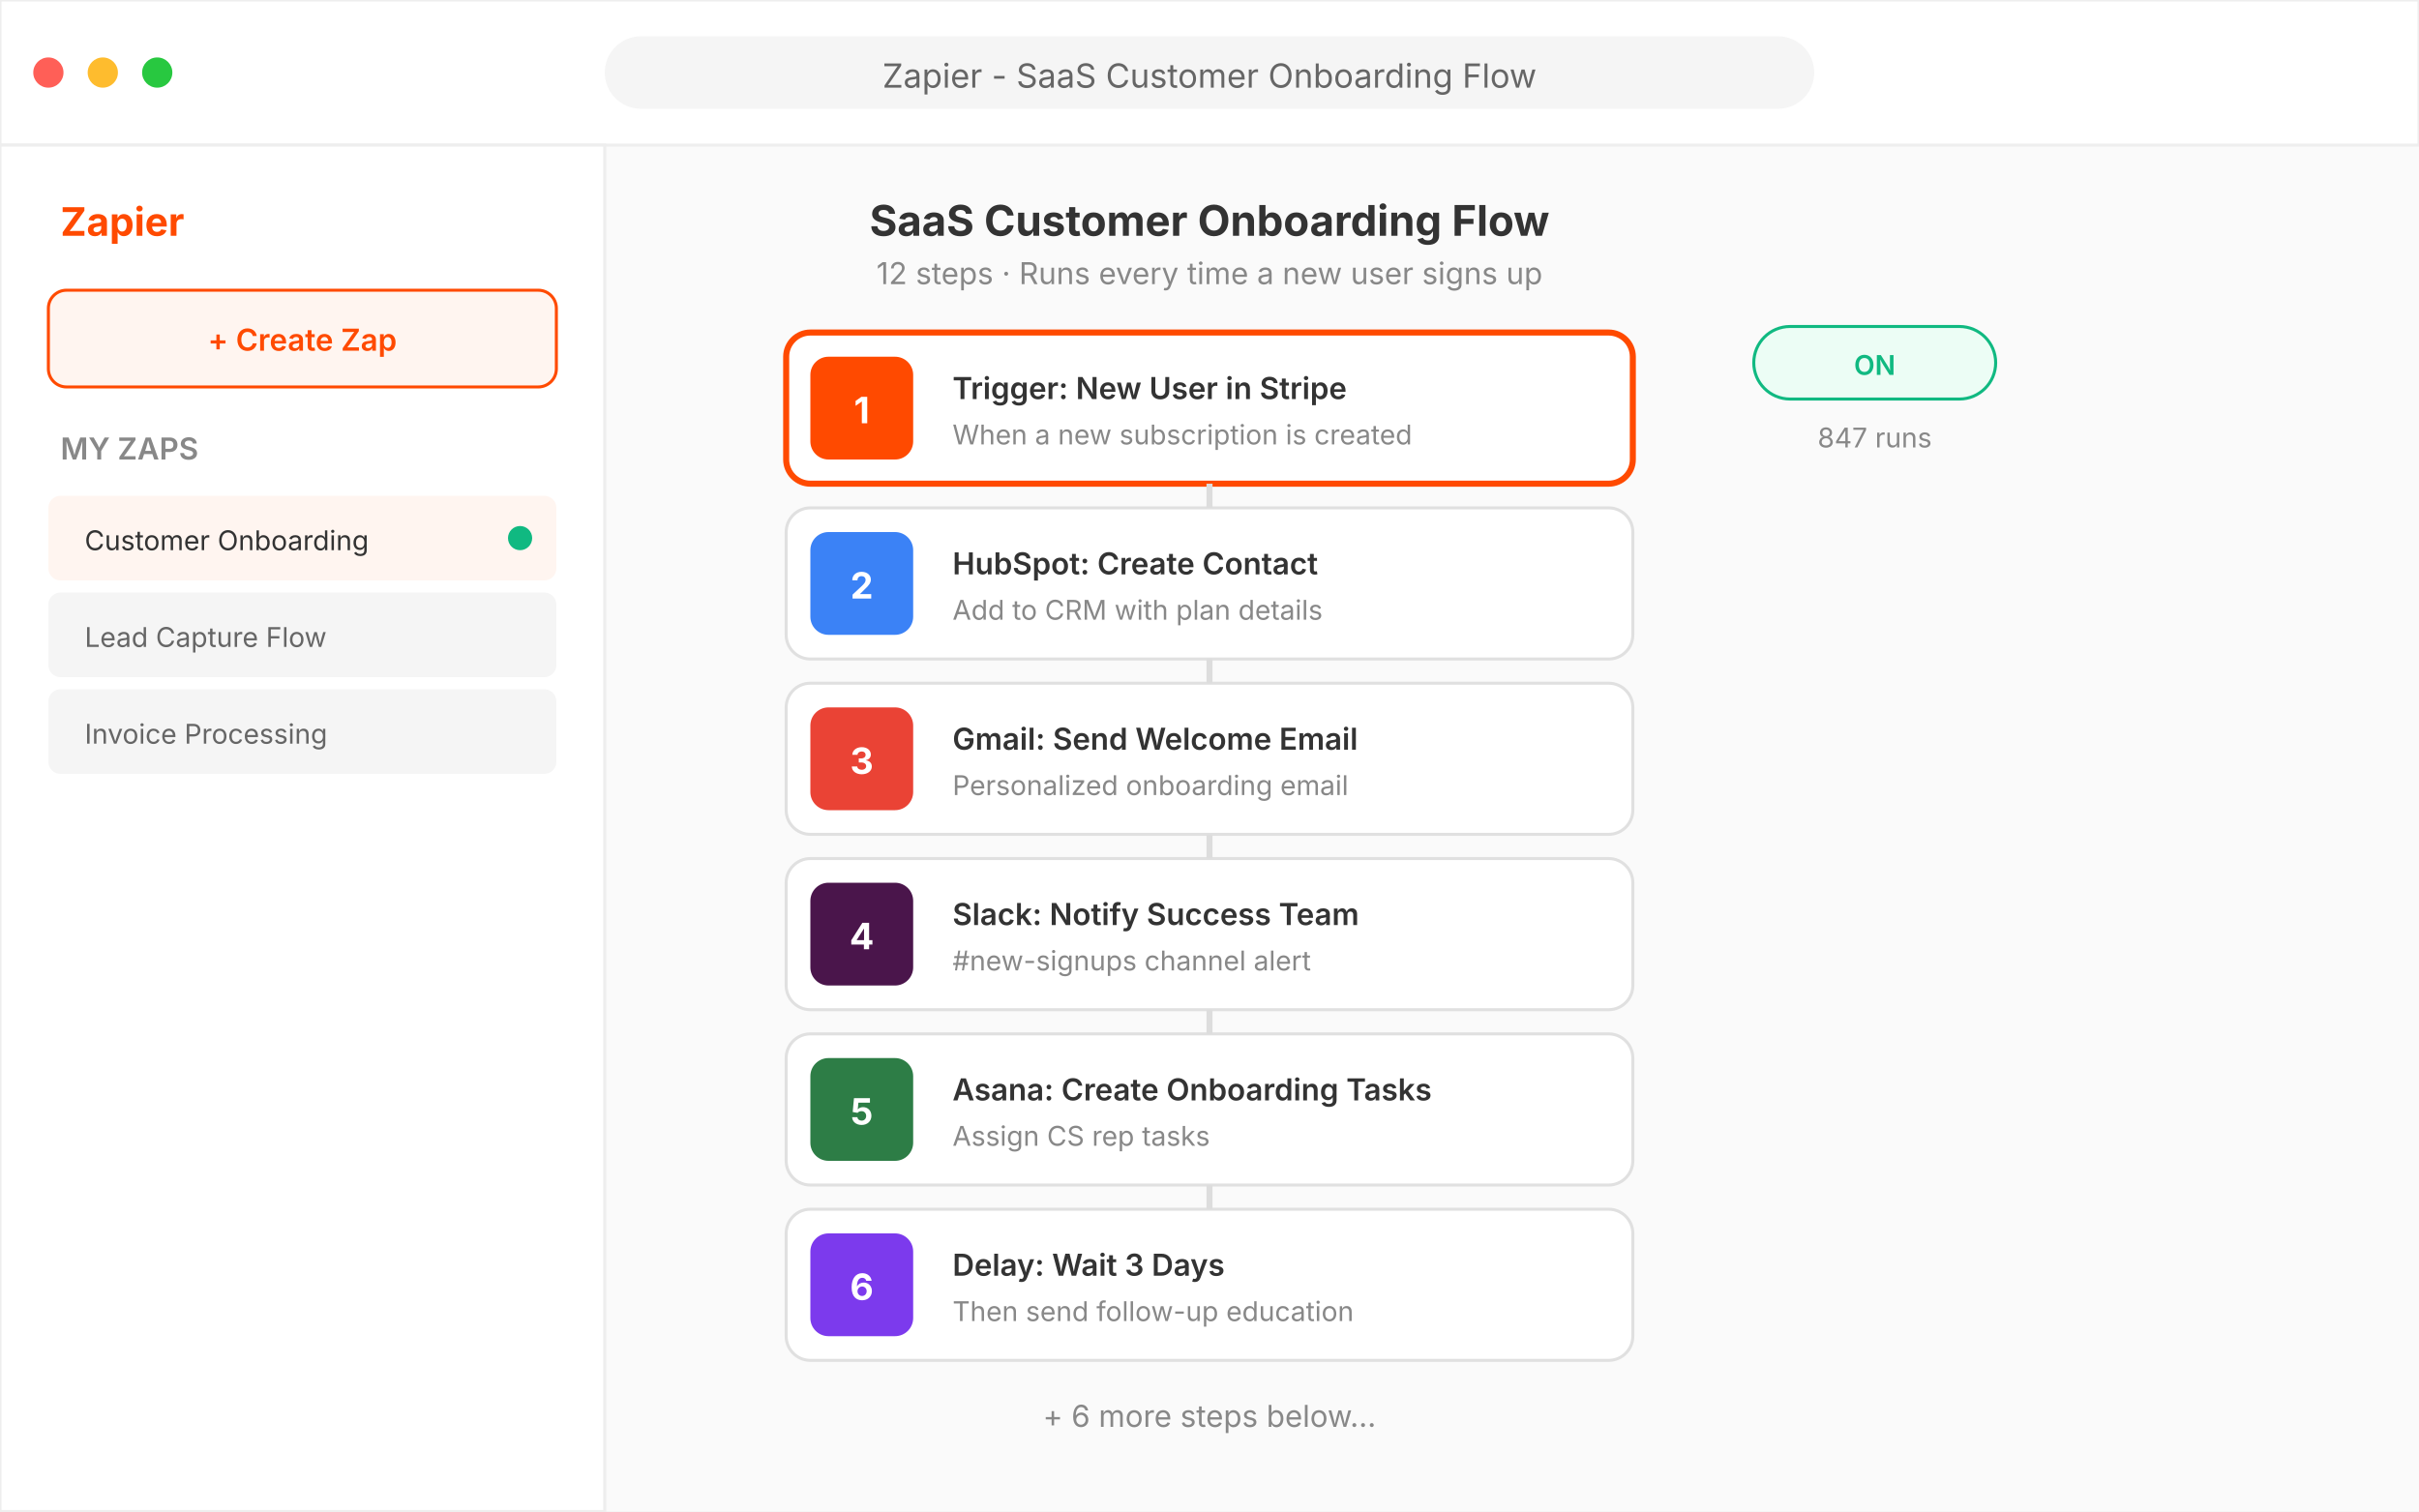
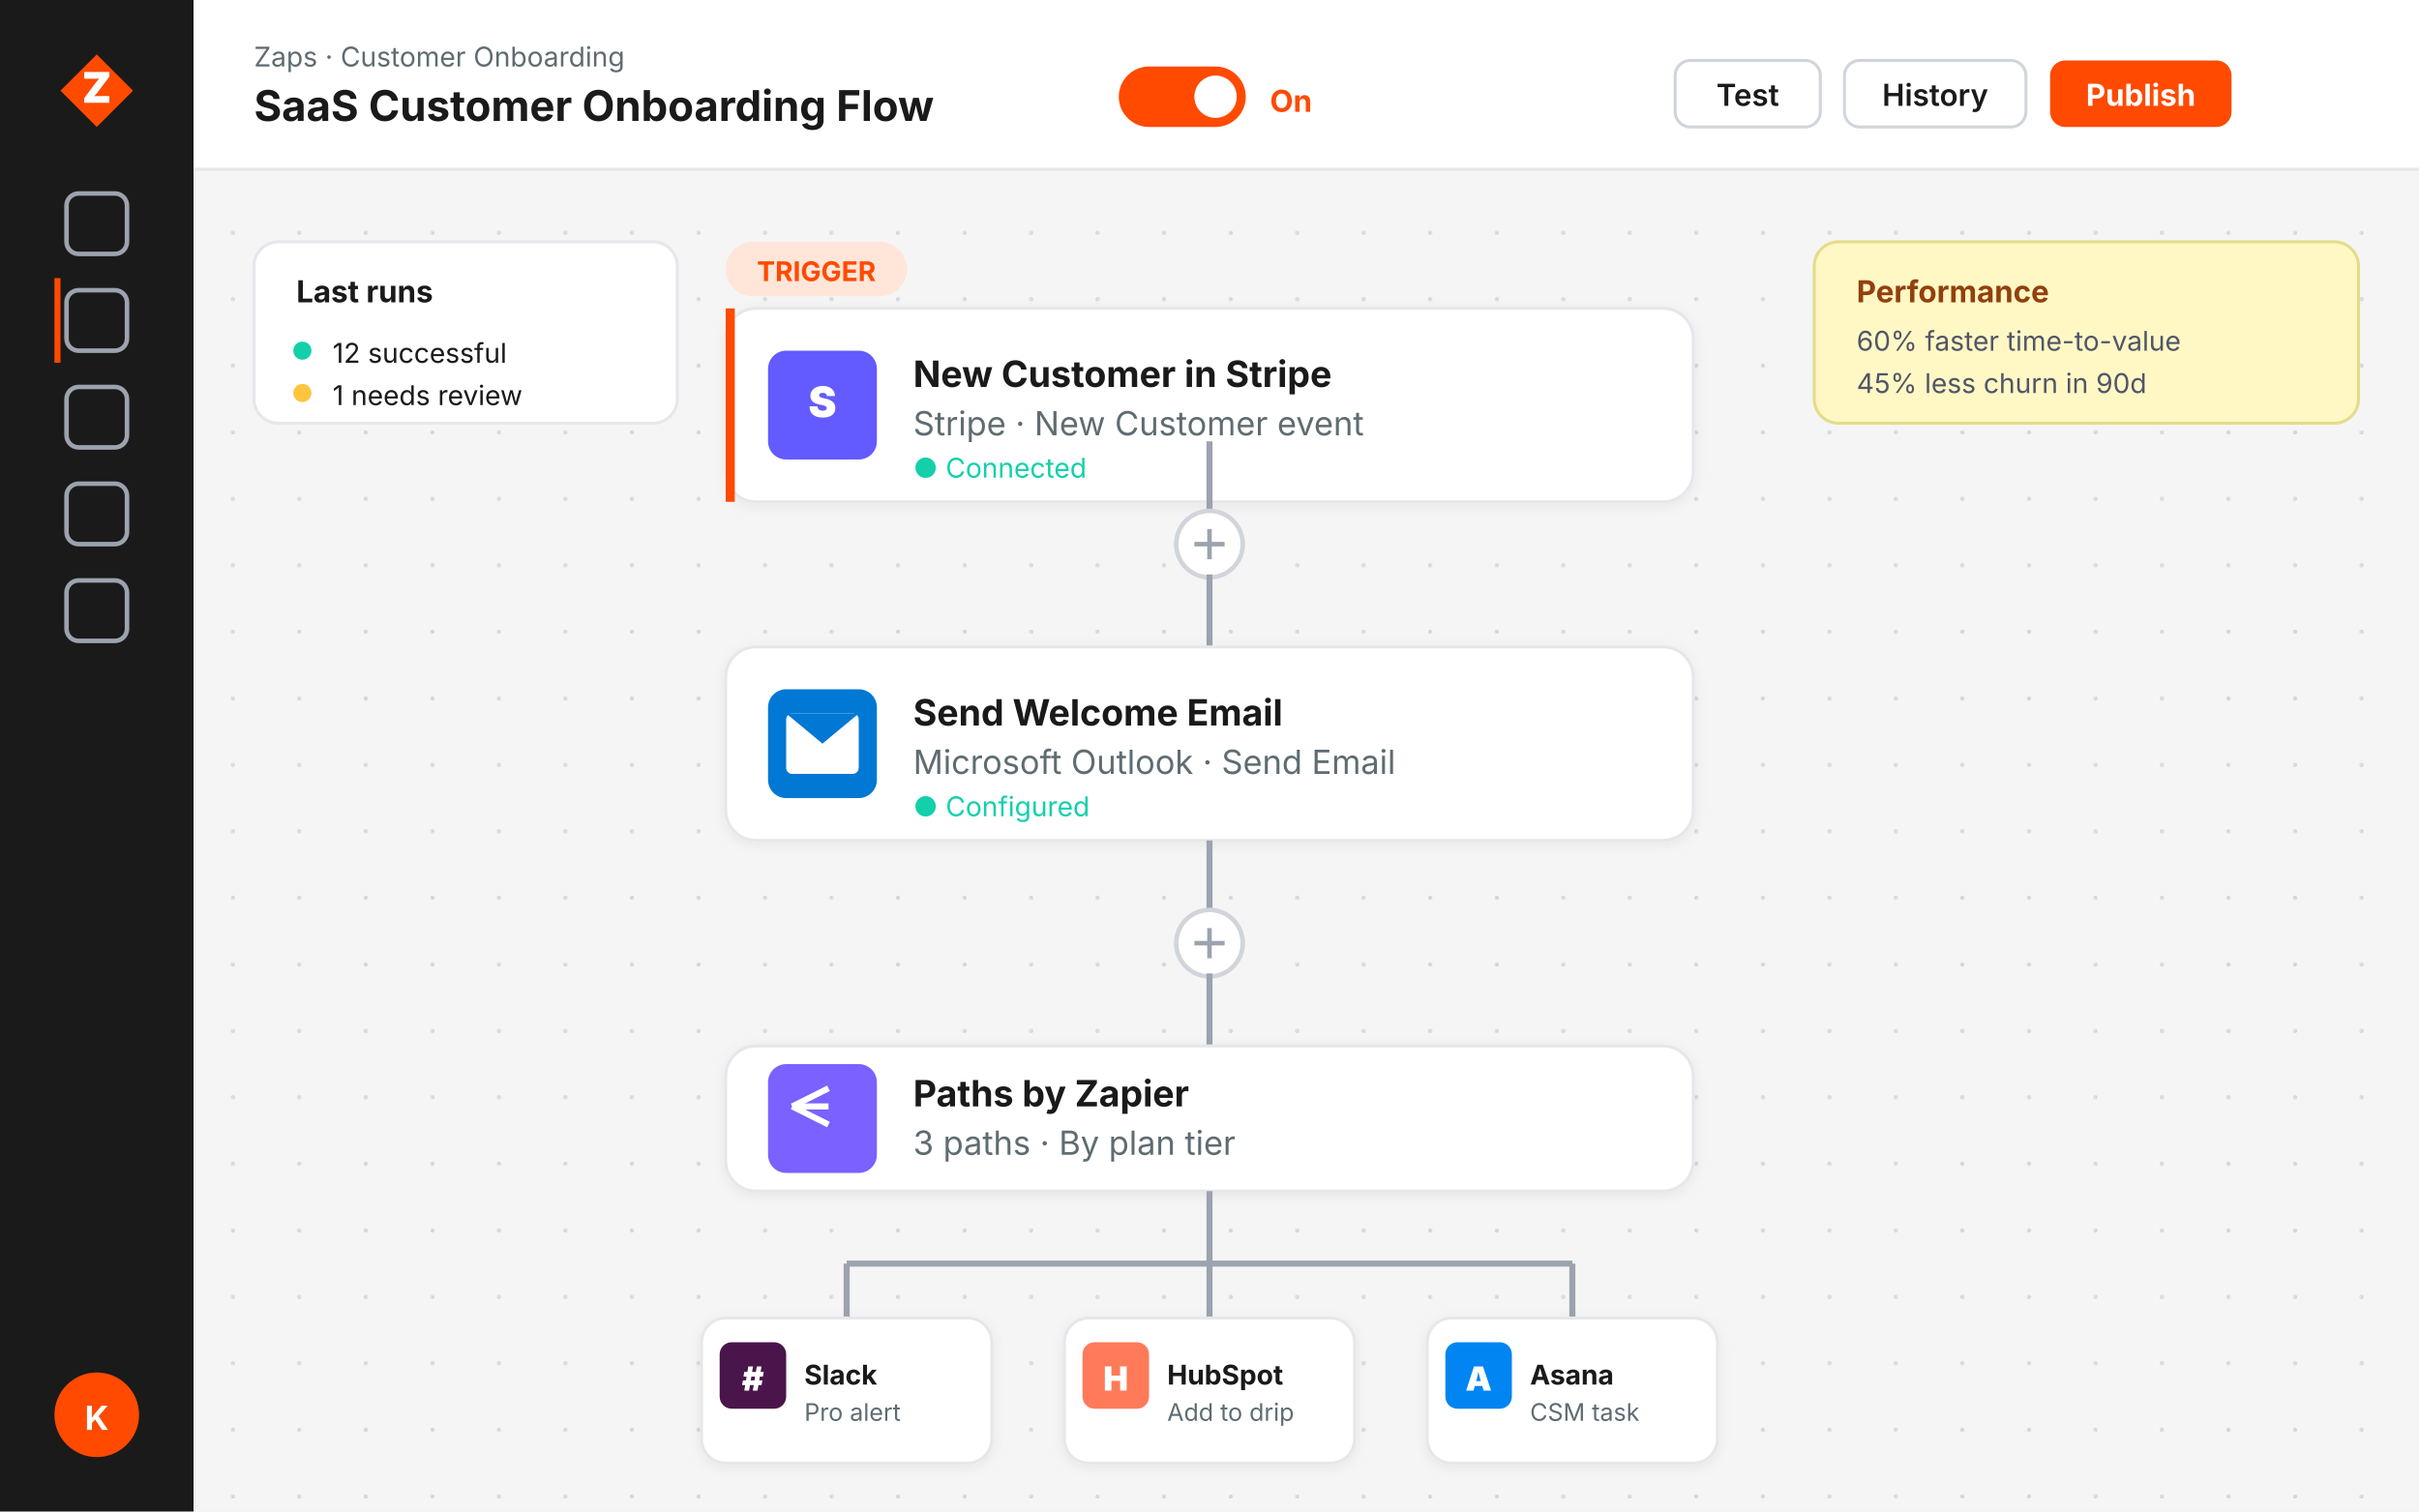
<svg xmlns="http://www.w3.org/2000/svg" viewBox="0 0 800 500">
-   <rect width="800" height="500" fill="#fafafa" />
-   <rect width="800" height="48" fill="#fff" stroke="#eee" stroke-width="1" />
-   <circle cx="16" cy="24" r="5" fill="#ff5f57" />
-   <circle cx="34" cy="24" r="5" fill="#febc2e" />
-   <circle cx="52" cy="24" r="5" fill="#28c840" />
-   <rect x="200" y="12" width="400" height="24" rx="12" fill="#f5f5f5" />
-   <text x="400" y="29" text-anchor="middle" font-family="Inter,sans-serif" font-size="11" fill="#666">Zapier - SaaS Customer Onboarding Flow</text>
-   <rect x="0" y="48" width="200" height="452" fill="#fff" stroke="#eee" stroke-width="1" />
-   <text x="20" y="78" font-family="Inter,sans-serif" font-size="13" font-weight="700" fill="#ff4a00">Zapier</text>
-   <rect x="16" y="96" width="168" height="32" rx="6" fill="#fff5f0" stroke="#ff4a00" stroke-width="1" />
-   <text x="100" y="116" text-anchor="middle" font-family="Inter,sans-serif" font-size="10" fill="#ff4a00" font-weight="600">+ Create Zap</text>
-   <text x="20" y="152" font-family="Inter,sans-serif" font-size="10" font-weight="600" fill="#888">MY ZAPS</text>
-   <rect x="16" y="164" width="168" height="28" rx="4" fill="#fff5f0" />
-   <text x="28" y="182" font-family="Inter,sans-serif" font-size="9" fill="#333">Customer Onboarding</text>
-   <circle cx="172" cy="178" r="4" fill="#10b981" />
-   <rect x="16" y="196" width="168" height="28" rx="4" fill="#f5f5f5" />
-   <text x="28" y="214" font-family="Inter,sans-serif" font-size="9" fill="#666">Lead Capture Flow</text>
-   <rect x="16" y="228" width="168" height="28" rx="4" fill="#f5f5f5" />
-   <text x="28" y="246" font-family="Inter,sans-serif" font-size="9" fill="#666">Invoice Processing</text>
-   <text x="400" y="78" font-family="Inter,sans-serif" font-size="14" font-weight="700" fill="#333" text-anchor="middle">SaaS Customer Onboarding Flow</text>
-   <text x="400" y="94" font-family="Inter,sans-serif" font-size="10" fill="#888" text-anchor="middle">12 steps · Runs every time a new user signs up</text>
-   <rect x="260" y="110" width="280" height="50" rx="8" fill="#fff" stroke="#ff4a00" stroke-width="2" />
-   <rect x="268" y="118" width="34" height="34" rx="6" fill="#ff4a00" />
-   <text x="285" y="140" text-anchor="middle" font-family="Inter,sans-serif" font-size="12" font-weight="700" fill="#fff">1</text>
-   <text x="315" y="132" font-family="Inter,sans-serif" font-size="10" font-weight="600" fill="#333">Trigger: New User in Stripe</text>
-   <text x="315" y="147" font-family="Inter,sans-serif" font-size="9" fill="#888">When a new subscription is created</text>
-   <rect x="260" y="168" width="280" height="50" rx="8" fill="#fff" stroke="#e0e0e0" stroke-width="1" />
-   <rect x="268" y="176" width="34" height="34" rx="6" fill="#3b82f6" />
-   <text x="285" y="198" text-anchor="middle" font-family="Inter,sans-serif" font-size="12" font-weight="700" fill="#fff">2</text>
-   <text x="315" y="190" font-family="Inter,sans-serif" font-size="10" font-weight="600" fill="#333">HubSpot: Create Contact</text>
-   <text x="315" y="205" font-family="Inter,sans-serif" font-size="9" fill="#888">Add to CRM with plan details</text>
-   <rect x="260" y="226" width="280" height="50" rx="8" fill="#fff" stroke="#e0e0e0" stroke-width="1" />
-   <rect x="268" y="234" width="34" height="34" rx="6" fill="#ea4335" />
-   <text x="285" y="256" text-anchor="middle" font-family="Inter,sans-serif" font-size="12" font-weight="700" fill="#fff">3</text>
-   <text x="315" y="248" font-family="Inter,sans-serif" font-size="10" font-weight="600" fill="#333">Gmail: Send Welcome Email</text>
-   <text x="315" y="263" font-family="Inter,sans-serif" font-size="9" fill="#888">Personalized onboarding email</text>
-   <rect x="260" y="284" width="280" height="50" rx="8" fill="#fff" stroke="#e0e0e0" stroke-width="1" />
-   <rect x="268" y="292" width="34" height="34" rx="6" fill="#4a154b" />
-   <text x="285" y="314" text-anchor="middle" font-family="Inter,sans-serif" font-size="12" font-weight="700" fill="#fff">4</text>
-   <text x="315" y="306" font-family="Inter,sans-serif" font-size="10" font-weight="600" fill="#333">Slack: Notify Success Team</text>
-   <text x="315" y="321" font-family="Inter,sans-serif" font-size="9" fill="#888">#new-signups channel alert</text>
-   <rect x="260" y="342" width="280" height="50" rx="8" fill="#fff" stroke="#e0e0e0" stroke-width="1" />
-   <rect x="268" y="350" width="34" height="34" rx="6" fill="#2d7d46" />
-   <text x="285" y="372" text-anchor="middle" font-family="Inter,sans-serif" font-size="12" font-weight="700" fill="#fff">5</text>
-   <text x="315" y="364" font-family="Inter,sans-serif" font-size="10" font-weight="600" fill="#333">Asana: Create Onboarding Tasks</text>
-   <text x="315" y="379" font-family="Inter,sans-serif" font-size="9" fill="#888">Assign CS rep tasks</text>
-   <rect x="260" y="400" width="280" height="50" rx="8" fill="#fff" stroke="#e0e0e0" stroke-width="1" />
-   <rect x="268" y="408" width="34" height="34" rx="6" fill="#7c3aed" />
-   <text x="285" y="430" text-anchor="middle" font-family="Inter,sans-serif" font-size="12" font-weight="700" fill="#fff">6</text>
-   <text x="315" y="422" font-family="Inter,sans-serif" font-size="10" font-weight="600" fill="#333">Delay: Wait 3 Days</text>
-   <text x="315" y="437" font-family="Inter,sans-serif" font-size="9" fill="#888">Then send follow-up education</text>
-   <line x1="400" y1="160" x2="400" y2="168" stroke="#ddd" stroke-width="2" />
-   <line x1="400" y1="218" x2="400" y2="226" stroke="#ddd" stroke-width="2" />
-   <line x1="400" y1="276" x2="400" y2="284" stroke="#ddd" stroke-width="2" />
-   <line x1="400" y1="334" x2="400" y2="342" stroke="#ddd" stroke-width="2" />
-   <line x1="400" y1="392" x2="400" y2="400" stroke="#ddd" stroke-width="2" />
-   <text x="400" y="472" text-anchor="middle" font-family="Inter,sans-serif" font-size="10" fill="#888">+ 6 more steps below...</text>
-   <rect x="580" y="108" width="80" height="24" rx="12" fill="#ecfdf5" stroke="#10b981" stroke-width="1" />
-   <text x="620" y="124" text-anchor="middle" font-family="Inter,sans-serif" font-size="9" font-weight="600" fill="#10b981">ON</text>
-   <text x="620" y="148" text-anchor="middle" font-family="Inter,sans-serif" font-size="9" fill="#888">847 runs</text>
+   <defs>
+     <pattern id="zapDots" width="22" height="22" patternUnits="userSpaceOnUse">
+       <circle cx="11" cy="11" r="0.7" fill="#D1D5DB" />
+     </pattern>
+     <filter id="zapShadow" x="-20%" y="-20%" width="140%" height="140%">
+       <feDropShadow dx="0" dy="1" stdDeviation="2" flood-color="#000" flood-opacity="0.06" />
+     </filter>
+   </defs>
+   <rect width="800" height="500" fill="#F5F5F5" />
+   <rect x="64" y="56" width="736" height="444" fill="url(#zapDots)" />
+   <rect x="0" y="0" width="64" height="500" fill="#1A1A1A" />
+   <polygon points="32,18 44,30 32,42 20,30" fill="#FF4A00" />
+   <text x="32" y="34" text-anchor="middle" font-family="Inter,sans-serif" font-size="14" font-weight="900" fill="#fff">Z</text>
+   <g stroke="#9CA3AF" stroke-width="1.5" fill="none">
+     <rect x="22" y="64" width="20" height="20" rx="4" />
+     <rect x="22" y="96" width="20" height="20" rx="4" />
+     <rect x="22" y="128" width="20" height="20" rx="4" />
+     <rect x="22" y="160" width="20" height="20" rx="4" />
+     <rect x="22" y="192" width="20" height="20" rx="4" />
+   </g>
+   <rect x="18" y="92" width="2" height="28" fill="#FF4A00" />
+   <circle cx="32" cy="468" r="14" fill="#FF4A00" />
+   <text x="32" y="473" text-anchor="middle" font-family="Inter,sans-serif" font-size="11" font-weight="700" fill="#fff">K</text>
+   <rect x="64" y="0" width="736" height="56" fill="#FFFFFF" />
+   <line x1="64" y1="56" x2="800" y2="56" stroke="#E5E7EB" />
+   <text x="84" y="22" font-family="Inter,sans-serif" font-size="9" fill="#5F6C72">Zaps · Customer Onboarding</text>
+   <text x="84" y="40" font-family="Inter,sans-serif" font-size="14" font-weight="700" fill="#1A1A1A">SaaS Customer Onboarding Flow</text>
+   <rect x="370" y="22" width="42" height="20" rx="10" fill="#FF4A00" />
+   <circle cx="402" cy="32" r="7" fill="#fff" />
+   <text x="420" y="37" font-family="Inter,sans-serif" font-size="10" font-weight="700" fill="#FF4A00">On</text>
+   <rect x="554" y="20" width="48" height="22" rx="5" fill="#fff" stroke="#D1D5DB" />
+   <text x="578" y="35" text-anchor="middle" font-family="Inter,sans-serif" font-size="10" font-weight="600" fill="#1A1A1A">Test</text>
+   <rect x="610" y="20" width="60" height="22" rx="5" fill="#fff" stroke="#D1D5DB" />
+   <text x="640" y="35" text-anchor="middle" font-family="Inter,sans-serif" font-size="10" font-weight="600" fill="#1A1A1A">History</text>
+   <rect x="678" y="20" width="60" height="22" rx="5" fill="#FF4A00" />
+   <text x="708" y="35" text-anchor="middle" font-family="Inter,sans-serif" font-size="10" font-weight="700" fill="#fff">Publish</text>
+   <g transform="translate(240, 80)">
+     <rect x="0" y="0" width="60" height="18" rx="9" fill="#FFE6D9" />
+     <text x="30" y="13" text-anchor="middle" font-family="Inter,sans-serif" font-size="9" font-weight="700" fill="#FF4A00">TRIGGER</text>
+     <rect x="0" y="22" width="320" height="64" rx="10" fill="#FFFFFF" stroke="#E5E7EB" filter="url(#zapShadow)" />
+     <rect x="0" y="22" width="3" height="64" fill="#FF4A00" />
+     <rect x="14" y="36" width="36" height="36" rx="6" fill="#635BFF" />
+     <text x="32" y="58" text-anchor="middle" font-family="Inter,sans-serif" font-size="14" font-weight="900" fill="#fff">S</text>
+     <text x="62" y="48" font-family="Inter,sans-serif" font-size="12" font-weight="700" fill="#1A1A1A">New Customer in Stripe</text>
+     <text x="62" y="64" font-family="Inter,sans-serif" font-size="11" fill="#5F6C72">Stripe · New Customer event</text>
+     <text x="62" y="78" font-family="Inter,sans-serif" font-size="9" fill="#13D0AB">● Connected</text>
+   </g>
+   <line x1="400" y1="146" x2="400" y2="170" stroke="#9CA3AF" stroke-width="2" />
+   <circle cx="400" cy="180" r="11" fill="#fff" stroke="#D1D5DB" stroke-width="1.5" />
+   <line x1="395" y1="180" x2="405" y2="180" stroke="#9CA3AF" stroke-width="1.5" />
+   <line x1="400" y1="175" x2="400" y2="185" stroke="#9CA3AF" stroke-width="1.5" />
+   <line x1="400" y1="190" x2="400" y2="214" stroke="#9CA3AF" stroke-width="2" />
+   <g transform="translate(240, 214)">
+     <rect x="0" y="0" width="320" height="64" rx="10" fill="#FFFFFF" stroke="#E5E7EB" filter="url(#zapShadow)" />
+     <rect x="14" y="14" width="36" height="36" rx="6" fill="#0078D4" />
+     <rect x="20" y="22" width="24" height="20" rx="2" fill="#fff" />
+     <polygon points="20,22 32,32 44,22" fill="#0078D4" />
+     <text x="62" y="26" font-family="Inter,sans-serif" font-size="12" font-weight="700" fill="#1A1A1A">Send Welcome Email</text>
+     <text x="62" y="42" font-family="Inter,sans-serif" font-size="11" fill="#5F6C72">Microsoft Outlook · Send Email</text>
+     <text x="62" y="56" font-family="Inter,sans-serif" font-size="9" fill="#13D0AB">● Configured</text>
+   </g>
+   <line x1="400" y1="278" x2="400" y2="302" stroke="#9CA3AF" stroke-width="2" />
+   <circle cx="400" cy="312" r="11" fill="#fff" stroke="#D1D5DB" stroke-width="1.5" />
+   <line x1="395" y1="312" x2="405" y2="312" stroke="#9CA3AF" stroke-width="1.5" />
+   <line x1="400" y1="307" x2="400" y2="317" stroke="#9CA3AF" stroke-width="1.5" />
+   <line x1="400" y1="322" x2="400" y2="346" stroke="#9CA3AF" stroke-width="2" />
+   <g transform="translate(240, 346)">
+     <rect x="0" y="0" width="320" height="48" rx="10" fill="#FFFFFF" stroke="#E5E7EB" filter="url(#zapShadow)" />
+     <rect x="14" y="6" width="36" height="36" rx="6" fill="#7B61FF" />
+     <line x1="22" y1="20" x2="34" y2="20" stroke="#fff" stroke-width="2" />
+     <line x1="22" y1="20" x2="34" y2="14" stroke="#fff" stroke-width="2" />
+     <line x1="22" y1="20" x2="34" y2="26" stroke="#fff" stroke-width="2" />
+     <text x="62" y="20" font-family="Inter,sans-serif" font-size="12" font-weight="700" fill="#1A1A1A">Paths by Zapier</text>
+     <text x="62" y="36" font-family="Inter,sans-serif" font-size="11" fill="#5F6C72">3 paths · By plan tier</text>
+   </g>
+   <line x1="400" y1="394" x2="400" y2="418" stroke="#9CA3AF" stroke-width="2" />
+   <line x1="280" y1="418" x2="520" y2="418" stroke="#9CA3AF" stroke-width="2" />
+   <line x1="280" y1="418" x2="280" y2="436" stroke="#9CA3AF" stroke-width="2" />
+   <line x1="400" y1="418" x2="400" y2="436" stroke="#9CA3AF" stroke-width="2" />
+   <line x1="520" y1="418" x2="520" y2="436" stroke="#9CA3AF" stroke-width="2" />
+   <g transform="translate(232, 436)">
+     <rect x="0" y="0" width="96" height="48" rx="8" fill="#FFFFFF" stroke="#E5E7EB" filter="url(#zapShadow)" />
+     <rect x="6" y="8" width="22" height="22" rx="4" fill="#4A154B" />
+     <text x="17" y="24" text-anchor="middle" font-family="Inter,sans-serif" font-size="11" font-weight="900" fill="#fff">#</text>
+     <text x="34" y="22" font-family="Inter,sans-serif" font-size="9" font-weight="700" fill="#1A1A1A">Slack</text>
+     <text x="34" y="34" font-family="Inter,sans-serif" font-size="8" fill="#5F6C72">Pro alert</text>
+   </g>
+   <g transform="translate(352, 436)">
+     <rect x="0" y="0" width="96" height="48" rx="8" fill="#FFFFFF" stroke="#E5E7EB" filter="url(#zapShadow)" />
+     <rect x="6" y="8" width="22" height="22" rx="4" fill="#FF7A59" />
+     <text x="17" y="24" text-anchor="middle" font-family="Inter,sans-serif" font-size="11" font-weight="900" fill="#fff">H</text>
+     <text x="34" y="22" font-family="Inter,sans-serif" font-size="9" font-weight="700" fill="#1A1A1A">HubSpot</text>
+     <text x="34" y="34" font-family="Inter,sans-serif" font-size="8" fill="#5F6C72">Add to drip</text>
+   </g>
+   <g transform="translate(472, 436)">
+     <rect x="0" y="0" width="96" height="48" rx="8" fill="#FFFFFF" stroke="#E5E7EB" filter="url(#zapShadow)" />
+     <rect x="6" y="8" width="22" height="22" rx="4" fill="#0085F2" />
+     <text x="17" y="24" text-anchor="middle" font-family="Inter,sans-serif" font-size="11" font-weight="900" fill="#fff">A</text>
+     <text x="34" y="22" font-family="Inter,sans-serif" font-size="9" font-weight="700" fill="#1A1A1A">Asana</text>
+     <text x="34" y="34" font-family="Inter,sans-serif" font-size="8" fill="#5F6C72">CSM task</text>
+   </g>
+   <rect x="84" y="80" width="140" height="60" rx="8" fill="#FFFFFF" stroke="#E5E7EB" />
+   <text x="98" y="100" font-family="Inter,sans-serif" font-size="10" font-weight="700" fill="#1A1A1A">Last runs</text>
+   <circle cx="100" cy="116" r="3" fill="#13D0AB" />
+   <text x="110" y="120" font-family="Inter,sans-serif" font-size="9" fill="#1A1A1A">12 successful</text>
+   <circle cx="100" cy="130" r="3" fill="#FFC43E" />
+   <text x="110" y="134" font-family="Inter,sans-serif" font-size="9" fill="#1A1A1A">1 needs review</text>
+   <rect x="600" y="80" width="180" height="60" rx="8" fill="#FFF8C5" stroke="#E5DC8A" />
+   <text x="614" y="100" font-family="Inter,sans-serif" font-size="10" font-weight="700" fill="#92400E">Performance</text>
+   <text x="614" y="116" font-family="Inter,sans-serif" font-size="9" fill="#525567">60% faster time-to-value</text>
+   <text x="614" y="130" font-family="Inter,sans-serif" font-size="9" fill="#525567">45% less churn in 90d</text>
</svg>
